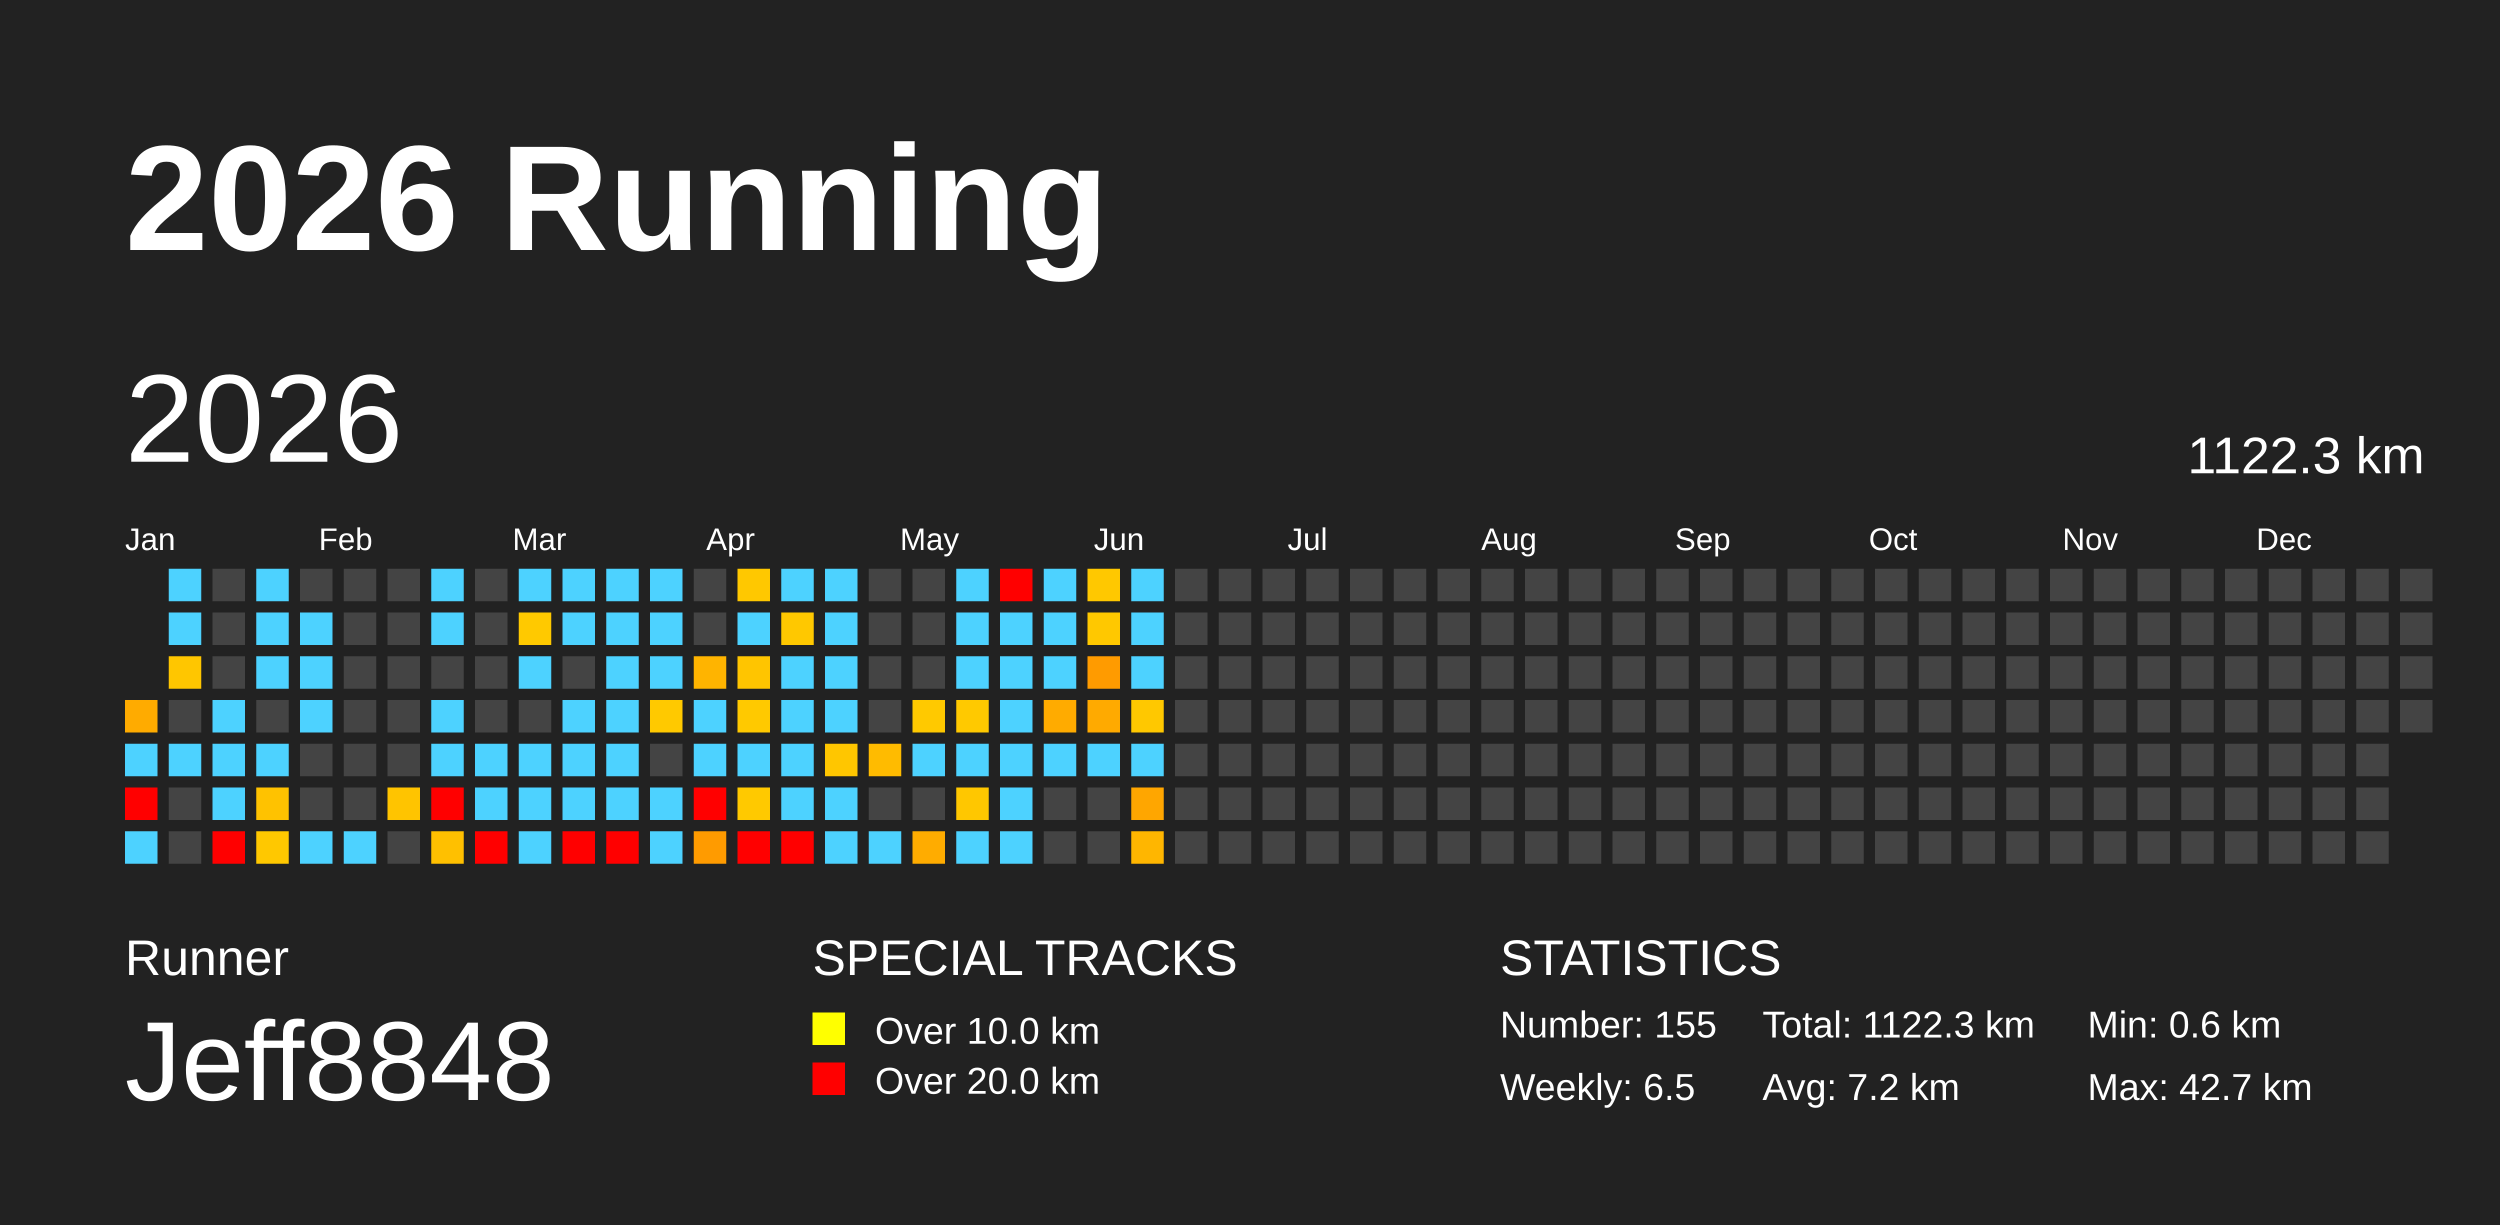
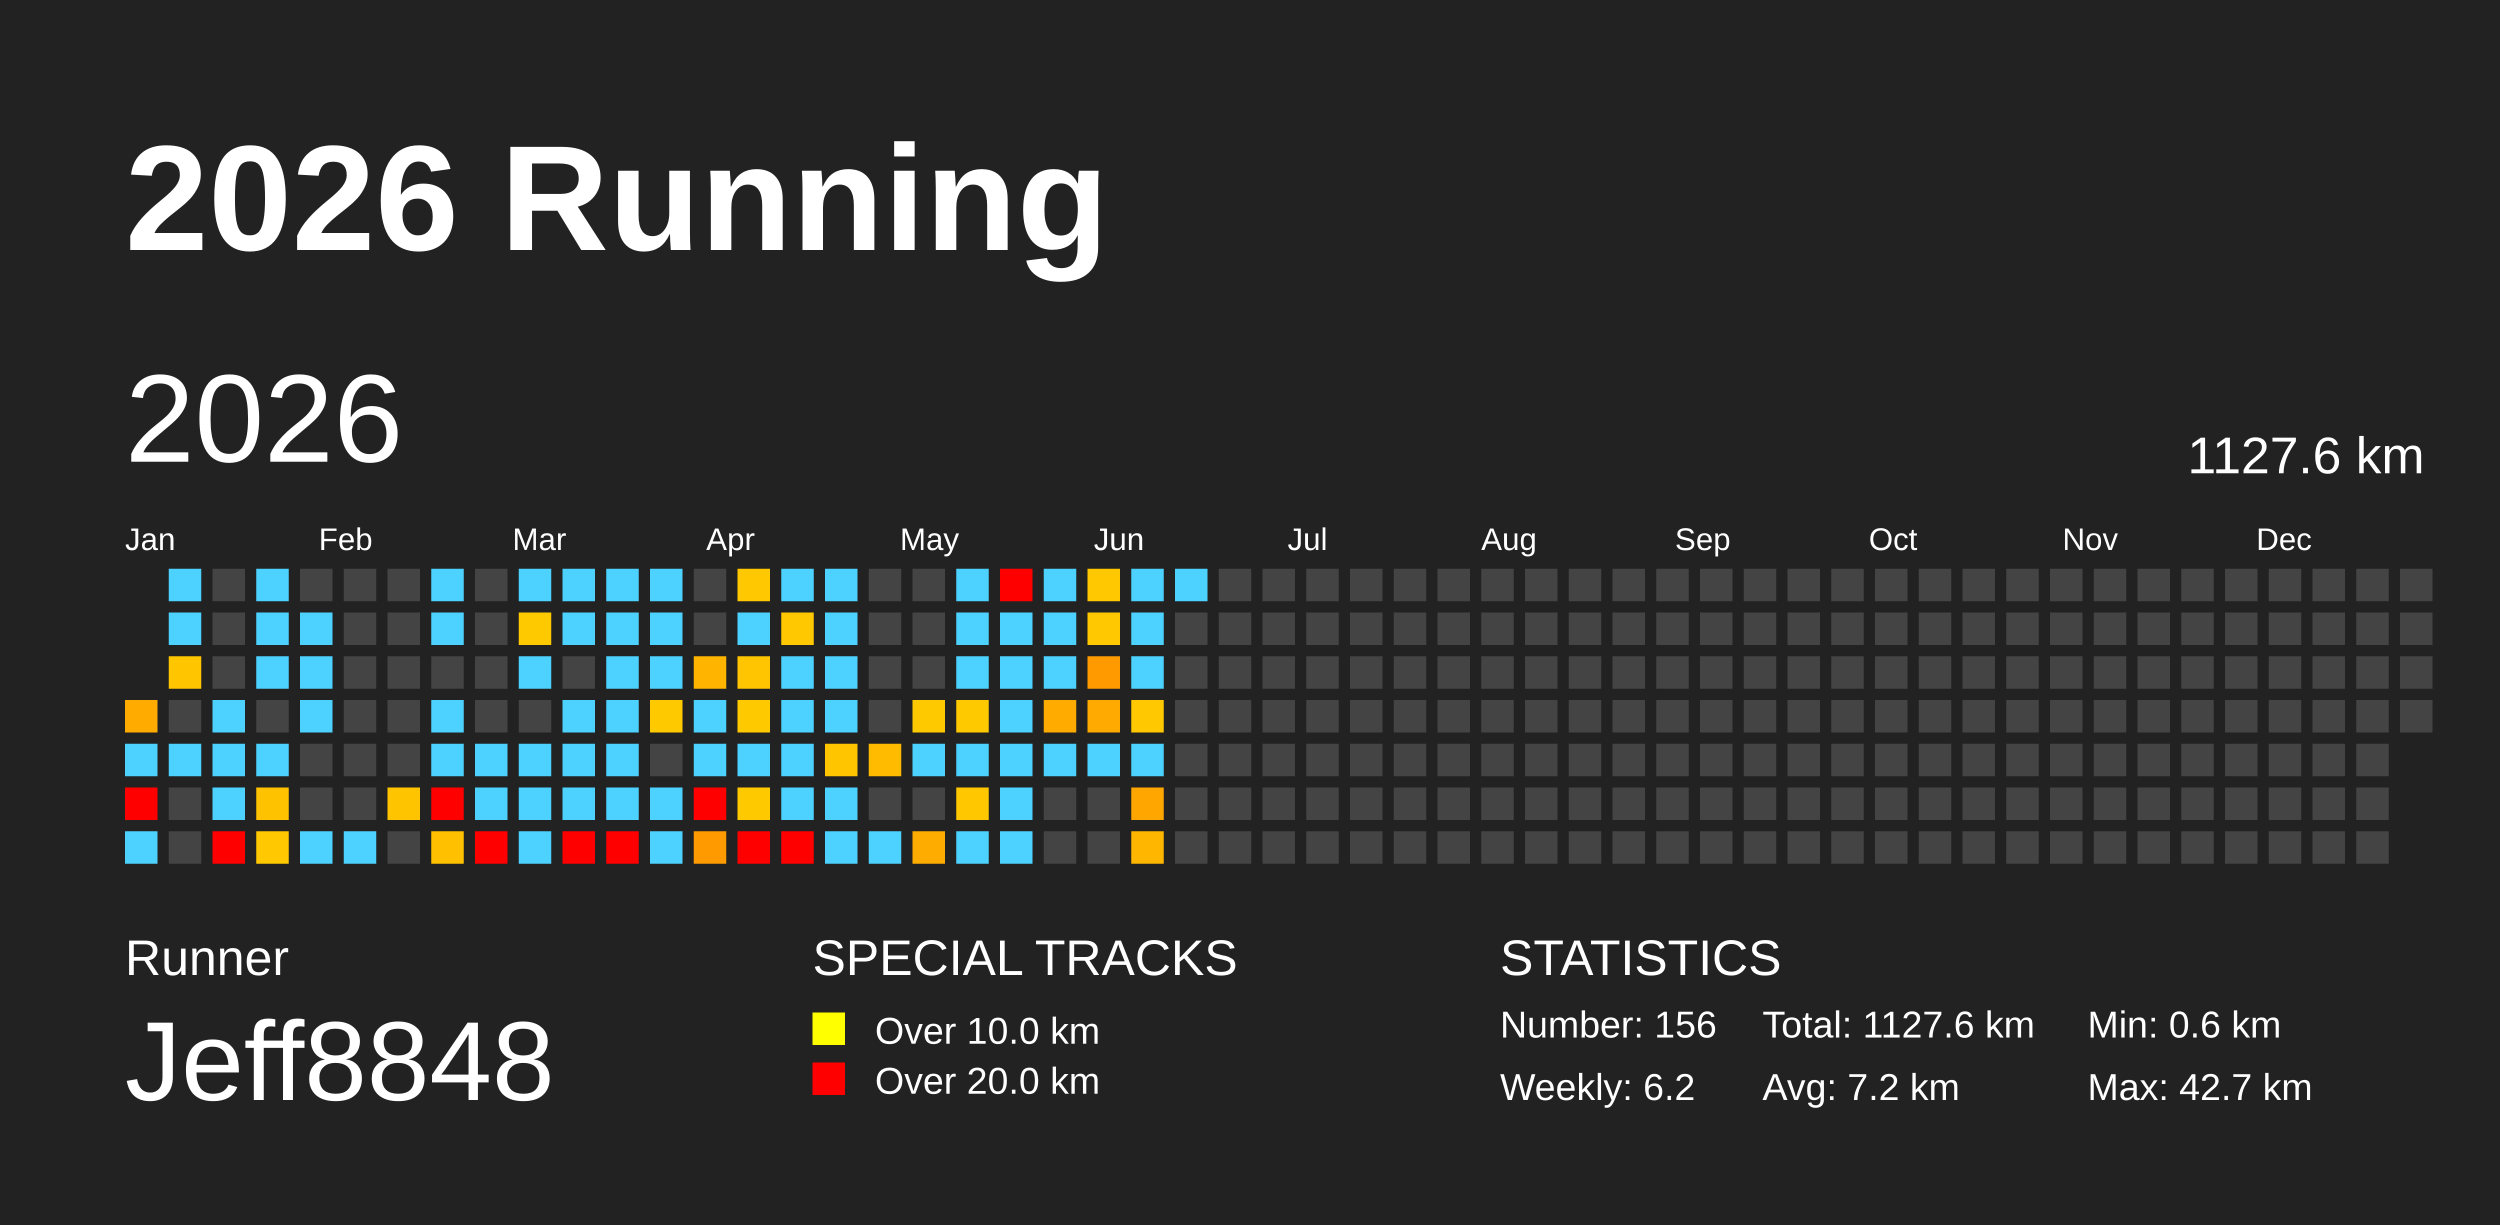
<svg xmlns="http://www.w3.org/2000/svg" baseProfile="full" height="98mm" version="1.1" viewBox="0,0,200,98" width="200mm">
  <defs />
  <rect fill="#222222" height="98" width="200" x="0" y="0" />
  <text fill="#FFFFFF" style="font-size:12px; font-family:Arial; font-weight:bold;" x="10" y="20">2026 Running</text>
  <text fill="#FFFFFF" style="font-size:4px; font-family:Arial" x="10" y="78">Runner</text>
  <text fill="#FFFFFF" style="font-size:9px; font-family:Arial" x="10" y="88">Jeff8848</text>
  <text fill="#FFFFFF" style="font-size:4px; font-family:Arial" x="65" y="78">SPECIAL TRACKS</text>
  <rect fill="yellow" height="2.6" width="2.6" x="65" y="81" />
  <text fill="#FFFFFF" style="font-size:3px; font-family:Arial" x="70" y="83.5">Over 10.0 km</text>
  <rect fill="red" height="2.6" width="2.6" x="65" y="85" />
  <text fill="#FFFFFF" style="font-size:3px; font-family:Arial" x="70" y="87.5">Over 20.0 km</text>
  <text fill="#FFFFFF" style="font-size:4px; font-family:Arial" x="120" y="78">STATISTICS</text>
-   <text fill="#FFFFFF" style="font-size:3px; font-family:Arial" x="120" y="83">Number: 155</text>
-   <text fill="#FFFFFF" style="font-size:3px; font-family:Arial" x="120" y="88">Weekly: 6.5</text>
-   <text fill="#FFFFFF" style="font-size:3px; font-family:Arial" x="141" y="83">Total: 1122.3 km</text>
+   <text fill="#FFFFFF" style="font-size:3px; font-family:Arial" x="120" y="83">Number: 156</text>
+   <text fill="#FFFFFF" style="font-size:3px; font-family:Arial" x="120" y="88">Weekly: 6.2</text>
+   <text fill="#FFFFFF" style="font-size:3px; font-family:Arial" x="141" y="83">Total: 1127.6 km</text>
  <text fill="#FFFFFF" style="font-size:3px; font-family:Arial" x="141" y="88">Avg: 7.2 km</text>
  <text fill="#FFFFFF" style="font-size:3px; font-family:Arial" x="167" y="83">Min: 0.6 km</text>
  <text fill="#FFFFFF" style="font-size:3px; font-family:Arial" x="167" y="88">Max: 42.7 km</text>
  <text dominant-baseline="hanging" fill="#FFFFFF" style="font-size:10.0px; font-family:Arial;" x="10" y="30">2026</text>
-   <text dominant-baseline="hanging" fill="#FFFFFF" style="font-size:4.125px; font-family:Arial;" x="175" y="35">1122.3 km</text>
+   <text dominant-baseline="hanging" fill="#FFFFFF" style="font-size:4.125px; font-family:Arial;" x="175" y="35">1127.6 km</text>
  <text fill="#FFFFFF" style="font-size:2.5px; font-family:Arial" x="10.0" y="44">Jan</text>
  <text fill="#FFFFFF" style="font-size:2.5px; font-family:Arial" x="25.5" y="44">Feb</text>
  <text fill="#FFFFFF" style="font-size:2.5px; font-family:Arial" x="41.0" y="44">Mar</text>
  <text fill="#FFFFFF" style="font-size:2.5px; font-family:Arial" x="56.5" y="44">Apr</text>
  <text fill="#FFFFFF" style="font-size:2.5px; font-family:Arial" x="72.0" y="44">May</text>
  <text fill="#FFFFFF" style="font-size:2.5px; font-family:Arial" x="87.5" y="44">Jun</text>
  <text fill="#FFFFFF" style="font-size:2.5px; font-family:Arial" x="103.0" y="44">Jul</text>
  <text fill="#FFFFFF" style="font-size:2.5px; font-family:Arial" x="118.5" y="44">Aug</text>
  <text fill="#FFFFFF" style="font-size:2.5px; font-family:Arial" x="134.0" y="44">Sep</text>
  <text fill="#FFFFFF" style="font-size:2.5px; font-family:Arial" x="149.5" y="44">Oct</text>
  <text fill="#FFFFFF" style="font-size:2.5px; font-family:Arial" x="165.0" y="44">Nov</text>
  <text fill="#FFFFFF" style="font-size:2.5px; font-family:Arial" x="180.5" y="44">Dec</text>
  <rect fill="#ffab00" height="2.6" width="2.6" x="10.0" y="56.0" />
  <rect fill="#4dd2ff" height="2.6" width="2.6" x="10.0" y="59.5" />
  <rect fill="red" height="2.6" width="2.6" x="10.0" y="63.0" />
  <rect fill="#4dd2ff" height="2.6" width="2.6" x="10.0" y="66.5" />
  <rect fill="#4dd2ff" height="2.6" width="2.6" x="13.5" y="45.5" />
  <rect fill="#4dd2ff" height="2.6" width="2.6" x="13.5" y="49.0" />
  <rect fill="#ffc600" height="2.6" width="2.6" x="13.5" y="52.5" />
  <rect fill="#444444" height="2.6" width="2.6" x="13.5" y="56.0" />
  <rect fill="#4dd2ff" height="2.6" width="2.6" x="13.5" y="59.5" />
  <rect fill="#444444" height="2.6" width="2.6" x="13.5" y="63.0" />
  <rect fill="#444444" height="2.6" width="2.6" x="13.5" y="66.5" />
  <rect fill="#444444" height="2.6" width="2.6" x="17.0" y="45.5" />
  <rect fill="#444444" height="2.6" width="2.6" x="17.0" y="49.0" />
  <rect fill="#444444" height="2.6" width="2.6" x="17.0" y="52.5" />
  <rect fill="#4dd2ff" height="2.6" width="2.6" x="17.0" y="56.0" />
  <rect fill="#4dd2ff" height="2.6" width="2.6" x="17.0" y="59.5" />
  <rect fill="#4dd2ff" height="2.6" width="2.6" x="17.0" y="63.0" />
  <rect fill="red" height="2.6" width="2.6" x="17.0" y="66.5" />
  <rect fill="#4dd2ff" height="2.6" width="2.6" x="20.5" y="45.5" />
  <rect fill="#4dd2ff" height="2.6" width="2.6" x="20.5" y="49.0" />
  <rect fill="#4dd2ff" height="2.6" width="2.6" x="20.5" y="52.5" />
  <rect fill="#444444" height="2.6" width="2.6" x="20.5" y="56.0" />
  <rect fill="#4dd2ff" height="2.6" width="2.6" x="20.5" y="59.5" />
  <rect fill="#ffc200" height="2.6" width="2.6" x="20.5" y="63.0" />
  <rect fill="#ffc800" height="2.6" width="2.6" x="20.5" y="66.5" />
  <rect fill="#444444" height="2.6" width="2.6" x="24.0" y="45.5" />
  <rect fill="#4dd2ff" height="2.6" width="2.6" x="24.0" y="49.0" />
  <rect fill="#4dd2ff" height="2.6" width="2.6" x="24.0" y="52.5" />
  <rect fill="#4dd2ff" height="2.6" width="2.6" x="24.0" y="56.0" />
  <rect fill="#444444" height="2.6" width="2.6" x="24.0" y="59.5" />
  <rect fill="#444444" height="2.6" width="2.6" x="24.0" y="63.0" />
  <rect fill="#4dd2ff" height="2.6" width="2.6" x="24.0" y="66.5" />
  <rect fill="#444444" height="2.6" width="2.6" x="27.5" y="45.5" />
  <rect fill="#444444" height="2.6" width="2.6" x="27.5" y="49.0" />
  <rect fill="#444444" height="2.6" width="2.6" x="27.5" y="52.5" />
  <rect fill="#444444" height="2.6" width="2.6" x="27.5" y="56.0" />
  <rect fill="#444444" height="2.6" width="2.6" x="27.5" y="59.5" />
  <rect fill="#444444" height="2.6" width="2.6" x="27.5" y="63.0" />
  <rect fill="#4dd2ff" height="2.6" width="2.6" x="27.5" y="66.5" />
  <rect fill="#444444" height="2.6" width="2.6" x="31.0" y="45.5" />
  <rect fill="#444444" height="2.6" width="2.6" x="31.0" y="49.0" />
  <rect fill="#444444" height="2.6" width="2.6" x="31.0" y="52.5" />
  <rect fill="#444444" height="2.6" width="2.6" x="31.0" y="56.0" />
  <rect fill="#444444" height="2.6" width="2.6" x="31.0" y="59.5" />
  <rect fill="#ffc400" height="2.6" width="2.6" x="31.0" y="63.0" />
  <rect fill="#444444" height="2.6" width="2.6" x="31.0" y="66.5" />
  <rect fill="#4dd2ff" height="2.6" width="2.6" x="34.5" y="45.5" />
  <rect fill="#4dd2ff" height="2.6" width="2.6" x="34.5" y="49.0" />
  <rect fill="#444444" height="2.6" width="2.6" x="34.5" y="52.5" />
  <rect fill="#4dd2ff" height="2.6" width="2.6" x="34.5" y="56.0" />
  <rect fill="#4dd2ff" height="2.6" width="2.6" x="34.5" y="59.5" />
  <rect fill="red" height="2.6" width="2.6" x="34.5" y="63.0" />
  <rect fill="#ffc000" height="2.6" width="2.6" x="34.5" y="66.5" />
  <rect fill="#444444" height="2.6" width="2.6" x="38.0" y="45.5" />
  <rect fill="#444444" height="2.6" width="2.6" x="38.0" y="49.0" />
  <rect fill="#444444" height="2.6" width="2.6" x="38.0" y="52.5" />
  <rect fill="#444444" height="2.6" width="2.6" x="38.0" y="56.0" />
  <rect fill="#4dd2ff" height="2.6" width="2.6" x="38.0" y="59.5" />
  <rect fill="#4dd2ff" height="2.6" width="2.6" x="38.0" y="63.0" />
  <rect fill="red" height="2.6" width="2.6" x="38.0" y="66.5" />
  <rect fill="#4dd2ff" height="2.6" width="2.6" x="41.5" y="45.5" />
  <rect fill="#ffc900" height="2.6" width="2.6" x="41.5" y="49.0" />
  <rect fill="#4dd2ff" height="2.6" width="2.6" x="41.5" y="52.5" />
  <rect fill="#444444" height="2.6" width="2.6" x="41.5" y="56.0" />
  <rect fill="#4dd2ff" height="2.6" width="2.6" x="41.5" y="59.5" />
  <rect fill="#4dd2ff" height="2.6" width="2.6" x="41.5" y="63.0" />
  <rect fill="#4dd2ff" height="2.6" width="2.6" x="41.5" y="66.5" />
  <rect fill="#4dd2ff" height="2.6" width="2.6" x="45.0" y="45.5" />
  <rect fill="#4dd2ff" height="2.6" width="2.6" x="45.0" y="49.0" />
  <rect fill="#444444" height="2.6" width="2.6" x="45.0" y="52.5" />
  <rect fill="#4dd2ff" height="2.6" width="2.6" x="45.0" y="56.0" />
  <rect fill="#4dd2ff" height="2.6" width="2.6" x="45.0" y="59.5" />
  <rect fill="#4dd2ff" height="2.6" width="2.6" x="45.0" y="63.0" />
  <rect fill="red" height="2.6" width="2.6" x="45.0" y="66.5" />
  <rect fill="#4dd2ff" height="2.6" width="2.6" x="48.5" y="45.5" />
  <rect fill="#4dd2ff" height="2.6" width="2.6" x="48.5" y="49.0" />
  <rect fill="#4dd2ff" height="2.6" width="2.6" x="48.5" y="52.5" />
  <rect fill="#4dd2ff" height="2.6" width="2.6" x="48.5" y="56.0" />
  <rect fill="#4dd2ff" height="2.6" width="2.6" x="48.5" y="59.5" />
  <rect fill="#4dd2ff" height="2.6" width="2.6" x="48.5" y="63.0" />
  <rect fill="red" height="2.6" width="2.6" x="48.5" y="66.5" />
  <rect fill="#4dd2ff" height="2.6" width="2.6" x="52.0" y="45.5" />
  <rect fill="#4dd2ff" height="2.6" width="2.6" x="52.0" y="49.0" />
  <rect fill="#4dd2ff" height="2.6" width="2.6" x="52.0" y="52.5" />
  <rect fill="#ffc900" height="2.6" width="2.6" x="52.0" y="56.0" />
  <rect fill="#444444" height="2.6" width="2.6" x="52.0" y="59.5" />
  <rect fill="#4dd2ff" height="2.6" width="2.6" x="52.0" y="63.0" />
  <rect fill="#4dd2ff" height="2.6" width="2.6" x="52.0" y="66.5" />
  <rect fill="#444444" height="2.6" width="2.6" x="55.5" y="45.5" />
  <rect fill="#444444" height="2.6" width="2.6" x="55.5" y="49.0" />
  <rect fill="#ffb400" height="2.6" width="2.6" x="55.5" y="52.5" />
  <rect fill="#4dd2ff" height="2.6" width="2.6" x="55.5" y="56.0" />
  <rect fill="#4dd2ff" height="2.6" width="2.6" x="55.5" y="59.5" />
  <rect fill="red" height="2.6" width="2.6" x="55.5" y="63.0" />
  <rect fill="#ff9b00" height="2.6" width="2.6" x="55.5" y="66.5" />
  <rect fill="#ffc800" height="2.6" width="2.6" x="59.0" y="45.5" />
  <rect fill="#4dd2ff" height="2.6" width="2.6" x="59.0" y="49.0" />
  <rect fill="#ffc500" height="2.6" width="2.6" x="59.0" y="52.5" />
  <rect fill="#ffc900" height="2.6" width="2.6" x="59.0" y="56.0" />
  <rect fill="#4dd2ff" height="2.6" width="2.6" x="59.0" y="59.5" />
  <rect fill="#ffc900" height="2.6" width="2.6" x="59.0" y="63.0" />
  <rect fill="red" height="2.6" width="2.6" x="59.0" y="66.5" />
  <rect fill="#4dd2ff" height="2.6" width="2.6" x="62.5" y="45.5" />
  <rect fill="#ffc800" height="2.6" width="2.6" x="62.5" y="49.0" />
  <rect fill="#4dd2ff" height="2.6" width="2.6" x="62.5" y="52.5" />
  <rect fill="#4dd2ff" height="2.6" width="2.6" x="62.5" y="56.0" />
  <rect fill="#4dd2ff" height="2.6" width="2.6" x="62.5" y="59.5" />
  <rect fill="#4dd2ff" height="2.6" width="2.6" x="62.5" y="63.0" />
  <rect fill="red" height="2.6" width="2.6" x="62.5" y="66.5" />
  <rect fill="#4dd2ff" height="2.6" width="2.6" x="66.0" y="45.5" />
  <rect fill="#4dd2ff" height="2.6" width="2.6" x="66.0" y="49.0" />
  <rect fill="#4dd2ff" height="2.6" width="2.6" x="66.0" y="52.5" />
  <rect fill="#4dd2ff" height="2.6" width="2.6" x="66.0" y="56.0" />
  <rect fill="#ffc600" height="2.6" width="2.6" x="66.0" y="59.5" />
  <rect fill="#4dd2ff" height="2.6" width="2.6" x="66.0" y="63.0" />
  <rect fill="#4dd2ff" height="2.6" width="2.6" x="66.0" y="66.5" />
  <rect fill="#444444" height="2.6" width="2.6" x="69.5" y="45.5" />
  <rect fill="#444444" height="2.6" width="2.6" x="69.5" y="49.0" />
  <rect fill="#444444" height="2.6" width="2.6" x="69.5" y="52.5" />
  <rect fill="#444444" height="2.6" width="2.6" x="69.5" y="56.0" />
  <rect fill="#ffbb00" height="2.6" width="2.6" x="69.5" y="59.5" />
  <rect fill="#444444" height="2.6" width="2.6" x="69.5" y="63.0" />
  <rect fill="#4dd2ff" height="2.6" width="2.6" x="69.5" y="66.5" />
  <rect fill="#444444" height="2.6" width="2.6" x="73.0" y="45.5" />
  <rect fill="#444444" height="2.6" width="2.6" x="73.0" y="49.0" />
  <rect fill="#444444" height="2.6" width="2.6" x="73.0" y="52.5" />
  <rect fill="#ffc900" height="2.6" width="2.6" x="73.0" y="56.0" />
  <rect fill="#4dd2ff" height="2.6" width="2.6" x="73.0" y="59.5" />
  <rect fill="#444444" height="2.6" width="2.6" x="73.0" y="63.0" />
  <rect fill="#ffac00" height="2.6" width="2.6" x="73.0" y="66.5" />
  <rect fill="#4dd2ff" height="2.6" width="2.6" x="76.5" y="45.5" />
  <rect fill="#4dd2ff" height="2.6" width="2.6" x="76.5" y="49.0" />
  <rect fill="#4dd2ff" height="2.6" width="2.6" x="76.5" y="52.5" />
  <rect fill="#ffc900" height="2.6" width="2.6" x="76.5" y="56.0" />
  <rect fill="#4dd2ff" height="2.6" width="2.6" x="76.5" y="59.5" />
  <rect fill="#ffc700" height="2.6" width="2.6" x="76.5" y="63.0" />
  <rect fill="#4dd2ff" height="2.6" width="2.6" x="76.5" y="66.5" />
  <rect fill="red" height="2.6" width="2.6" x="80.0" y="45.5" />
  <rect fill="#4dd2ff" height="2.6" width="2.6" x="80.0" y="49.0" />
  <rect fill="#4dd2ff" height="2.6" width="2.6" x="80.0" y="52.5" />
  <rect fill="#4dd2ff" height="2.6" width="2.6" x="80.0" y="56.0" />
  <rect fill="#4dd2ff" height="2.6" width="2.6" x="80.0" y="59.5" />
  <rect fill="#4dd2ff" height="2.6" width="2.6" x="80.0" y="63.0" />
  <rect fill="#4dd2ff" height="2.6" width="2.6" x="80.0" y="66.5" />
  <rect fill="#4dd2ff" height="2.6" width="2.6" x="83.5" y="45.5" />
  <rect fill="#4dd2ff" height="2.6" width="2.6" x="83.5" y="49.0" />
  <rect fill="#4dd2ff" height="2.6" width="2.6" x="83.5" y="52.5" />
  <rect fill="#ffab00" height="2.6" width="2.6" x="83.5" y="56.0" />
  <rect fill="#4dd2ff" height="2.6" width="2.6" x="83.5" y="59.5" />
  <rect fill="#444444" height="2.6" width="2.6" x="83.5" y="63.0" />
  <rect fill="#444444" height="2.6" width="2.6" x="83.5" y="66.5" />
  <rect fill="#ffc800" height="2.6" width="2.6" x="87.0" y="45.5" />
  <rect fill="#ffc800" height="2.6" width="2.6" x="87.0" y="49.0" />
  <rect fill="#ff9b00" height="2.6" width="2.6" x="87.0" y="52.5" />
  <rect fill="#ffaa00" height="2.6" width="2.6" x="87.0" y="56.0" />
  <rect fill="#4dd2ff" height="2.6" width="2.6" x="87.0" y="59.5" />
  <rect fill="#444444" height="2.6" width="2.6" x="87.0" y="63.0" />
  <rect fill="#444444" height="2.6" width="2.6" x="87.0" y="66.5" />
  <rect fill="#4dd2ff" height="2.6" width="2.6" x="90.5" y="45.5" />
  <rect fill="#4dd2ff" height="2.6" width="2.6" x="90.5" y="49.0" />
  <rect fill="#4dd2ff" height="2.6" width="2.6" x="90.5" y="52.5" />
  <rect fill="#ffc800" height="2.6" width="2.6" x="90.5" y="56.0" />
  <rect fill="#4dd2ff" height="2.6" width="2.6" x="90.5" y="59.5" />
  <rect fill="#ffa600" height="2.6" width="2.6" x="90.5" y="63.0" />
  <rect fill="#ffb600" height="2.6" width="2.6" x="90.5" y="66.5" />
-   <rect fill="#444444" height="2.6" width="2.6" x="94.0" y="45.5" />
+   <rect fill="#4dd2ff" height="2.6" width="2.6" x="94.0" y="45.5" />
  <rect fill="#444444" height="2.6" width="2.6" x="94.0" y="49.0" />
  <rect fill="#444444" height="2.6" width="2.6" x="94.0" y="52.5" />
  <rect fill="#444444" height="2.6" width="2.6" x="94.0" y="56.0" />
  <rect fill="#444444" height="2.6" width="2.6" x="94.0" y="59.5" />
  <rect fill="#444444" height="2.6" width="2.6" x="94.0" y="63.0" />
  <rect fill="#444444" height="2.6" width="2.6" x="94.0" y="66.5" />
  <rect fill="#444444" height="2.6" width="2.6" x="97.5" y="45.5" />
  <rect fill="#444444" height="2.6" width="2.6" x="97.5" y="49.0" />
  <rect fill="#444444" height="2.6" width="2.6" x="97.5" y="52.5" />
  <rect fill="#444444" height="2.6" width="2.6" x="97.5" y="56.0" />
  <rect fill="#444444" height="2.6" width="2.6" x="97.5" y="59.5" />
  <rect fill="#444444" height="2.6" width="2.6" x="97.5" y="63.0" />
  <rect fill="#444444" height="2.6" width="2.6" x="97.5" y="66.5" />
  <rect fill="#444444" height="2.6" width="2.6" x="101.0" y="45.5" />
  <rect fill="#444444" height="2.6" width="2.6" x="101.0" y="49.0" />
  <rect fill="#444444" height="2.6" width="2.6" x="101.0" y="52.5" />
  <rect fill="#444444" height="2.6" width="2.6" x="101.0" y="56.0" />
  <rect fill="#444444" height="2.6" width="2.6" x="101.0" y="59.5" />
  <rect fill="#444444" height="2.6" width="2.6" x="101.0" y="63.0" />
  <rect fill="#444444" height="2.6" width="2.6" x="101.0" y="66.5" />
  <rect fill="#444444" height="2.6" width="2.6" x="104.5" y="45.5" />
  <rect fill="#444444" height="2.6" width="2.6" x="104.5" y="49.0" />
  <rect fill="#444444" height="2.6" width="2.6" x="104.5" y="52.5" />
  <rect fill="#444444" height="2.6" width="2.6" x="104.5" y="56.0" />
  <rect fill="#444444" height="2.6" width="2.6" x="104.5" y="59.5" />
  <rect fill="#444444" height="2.6" width="2.6" x="104.5" y="63.0" />
  <rect fill="#444444" height="2.6" width="2.6" x="104.5" y="66.5" />
  <rect fill="#444444" height="2.6" width="2.6" x="108.0" y="45.5" />
  <rect fill="#444444" height="2.6" width="2.6" x="108.0" y="49.0" />
  <rect fill="#444444" height="2.6" width="2.6" x="108.0" y="52.5" />
  <rect fill="#444444" height="2.6" width="2.6" x="108.0" y="56.0" />
  <rect fill="#444444" height="2.6" width="2.6" x="108.0" y="59.5" />
  <rect fill="#444444" height="2.6" width="2.6" x="108.0" y="63.0" />
  <rect fill="#444444" height="2.6" width="2.6" x="108.0" y="66.5" />
  <rect fill="#444444" height="2.6" width="2.6" x="111.5" y="45.5" />
  <rect fill="#444444" height="2.6" width="2.6" x="111.5" y="49.0" />
  <rect fill="#444444" height="2.6" width="2.6" x="111.5" y="52.5" />
  <rect fill="#444444" height="2.6" width="2.6" x="111.5" y="56.0" />
  <rect fill="#444444" height="2.6" width="2.6" x="111.5" y="59.5" />
  <rect fill="#444444" height="2.6" width="2.6" x="111.5" y="63.0" />
  <rect fill="#444444" height="2.6" width="2.6" x="111.5" y="66.5" />
  <rect fill="#444444" height="2.6" width="2.6" x="115.0" y="45.5" />
  <rect fill="#444444" height="2.6" width="2.6" x="115.0" y="49.0" />
  <rect fill="#444444" height="2.6" width="2.6" x="115.0" y="52.5" />
  <rect fill="#444444" height="2.6" width="2.6" x="115.0" y="56.0" />
  <rect fill="#444444" height="2.6" width="2.6" x="115.0" y="59.5" />
  <rect fill="#444444" height="2.6" width="2.6" x="115.0" y="63.0" />
  <rect fill="#444444" height="2.6" width="2.6" x="115.0" y="66.5" />
  <rect fill="#444444" height="2.6" width="2.6" x="118.5" y="45.5" />
  <rect fill="#444444" height="2.6" width="2.6" x="118.5" y="49.0" />
  <rect fill="#444444" height="2.6" width="2.6" x="118.5" y="52.5" />
  <rect fill="#444444" height="2.6" width="2.6" x="118.5" y="56.0" />
  <rect fill="#444444" height="2.6" width="2.6" x="118.5" y="59.5" />
  <rect fill="#444444" height="2.6" width="2.6" x="118.5" y="63.0" />
  <rect fill="#444444" height="2.6" width="2.6" x="118.5" y="66.5" />
  <rect fill="#444444" height="2.6" width="2.6" x="122.0" y="45.5" />
  <rect fill="#444444" height="2.6" width="2.6" x="122.0" y="49.0" />
  <rect fill="#444444" height="2.6" width="2.6" x="122.0" y="52.5" />
  <rect fill="#444444" height="2.6" width="2.6" x="122.0" y="56.0" />
  <rect fill="#444444" height="2.6" width="2.6" x="122.0" y="59.5" />
  <rect fill="#444444" height="2.6" width="2.6" x="122.0" y="63.0" />
  <rect fill="#444444" height="2.6" width="2.6" x="122.0" y="66.5" />
  <rect fill="#444444" height="2.6" width="2.6" x="125.5" y="45.5" />
  <rect fill="#444444" height="2.6" width="2.6" x="125.5" y="49.0" />
  <rect fill="#444444" height="2.6" width="2.6" x="125.5" y="52.5" />
  <rect fill="#444444" height="2.6" width="2.6" x="125.5" y="56.0" />
  <rect fill="#444444" height="2.6" width="2.6" x="125.5" y="59.5" />
  <rect fill="#444444" height="2.6" width="2.6" x="125.5" y="63.0" />
  <rect fill="#444444" height="2.6" width="2.6" x="125.5" y="66.5" />
  <rect fill="#444444" height="2.6" width="2.6" x="129.0" y="45.5" />
  <rect fill="#444444" height="2.6" width="2.6" x="129.0" y="49.0" />
  <rect fill="#444444" height="2.6" width="2.6" x="129.0" y="52.5" />
  <rect fill="#444444" height="2.6" width="2.6" x="129.0" y="56.0" />
  <rect fill="#444444" height="2.6" width="2.6" x="129.0" y="59.5" />
  <rect fill="#444444" height="2.6" width="2.6" x="129.0" y="63.0" />
  <rect fill="#444444" height="2.6" width="2.6" x="129.0" y="66.5" />
  <rect fill="#444444" height="2.6" width="2.6" x="132.5" y="45.5" />
  <rect fill="#444444" height="2.6" width="2.6" x="132.5" y="49.0" />
  <rect fill="#444444" height="2.6" width="2.6" x="132.5" y="52.5" />
  <rect fill="#444444" height="2.6" width="2.6" x="132.5" y="56.0" />
  <rect fill="#444444" height="2.6" width="2.6" x="132.5" y="59.5" />
  <rect fill="#444444" height="2.6" width="2.6" x="132.5" y="63.0" />
  <rect fill="#444444" height="2.6" width="2.6" x="132.5" y="66.5" />
  <rect fill="#444444" height="2.6" width="2.6" x="136.0" y="45.5" />
  <rect fill="#444444" height="2.6" width="2.6" x="136.0" y="49.0" />
  <rect fill="#444444" height="2.6" width="2.6" x="136.0" y="52.5" />
  <rect fill="#444444" height="2.6" width="2.6" x="136.0" y="56.0" />
  <rect fill="#444444" height="2.6" width="2.6" x="136.0" y="59.5" />
  <rect fill="#444444" height="2.6" width="2.6" x="136.0" y="63.0" />
  <rect fill="#444444" height="2.6" width="2.6" x="136.0" y="66.5" />
  <rect fill="#444444" height="2.6" width="2.6" x="139.5" y="45.5" />
  <rect fill="#444444" height="2.6" width="2.6" x="139.5" y="49.0" />
  <rect fill="#444444" height="2.6" width="2.6" x="139.5" y="52.5" />
  <rect fill="#444444" height="2.6" width="2.6" x="139.5" y="56.0" />
  <rect fill="#444444" height="2.6" width="2.6" x="139.5" y="59.5" />
  <rect fill="#444444" height="2.6" width="2.6" x="139.5" y="63.0" />
  <rect fill="#444444" height="2.6" width="2.6" x="139.5" y="66.5" />
  <rect fill="#444444" height="2.6" width="2.6" x="143.0" y="45.5" />
  <rect fill="#444444" height="2.6" width="2.6" x="143.0" y="49.0" />
  <rect fill="#444444" height="2.6" width="2.6" x="143.0" y="52.5" />
  <rect fill="#444444" height="2.6" width="2.6" x="143.0" y="56.0" />
  <rect fill="#444444" height="2.6" width="2.6" x="143.0" y="59.5" />
  <rect fill="#444444" height="2.6" width="2.6" x="143.0" y="63.0" />
  <rect fill="#444444" height="2.6" width="2.6" x="143.0" y="66.5" />
  <rect fill="#444444" height="2.6" width="2.6" x="146.5" y="45.5" />
  <rect fill="#444444" height="2.6" width="2.6" x="146.5" y="49.0" />
  <rect fill="#444444" height="2.6" width="2.6" x="146.5" y="52.5" />
  <rect fill="#444444" height="2.6" width="2.6" x="146.5" y="56.0" />
  <rect fill="#444444" height="2.6" width="2.6" x="146.5" y="59.5" />
  <rect fill="#444444" height="2.6" width="2.6" x="146.5" y="63.0" />
  <rect fill="#444444" height="2.6" width="2.6" x="146.5" y="66.5" />
  <rect fill="#444444" height="2.6" width="2.6" x="150.0" y="45.5" />
  <rect fill="#444444" height="2.6" width="2.6" x="150.0" y="49.0" />
  <rect fill="#444444" height="2.6" width="2.6" x="150.0" y="52.5" />
  <rect fill="#444444" height="2.6" width="2.6" x="150.0" y="56.0" />
  <rect fill="#444444" height="2.6" width="2.6" x="150.0" y="59.5" />
  <rect fill="#444444" height="2.6" width="2.6" x="150.0" y="63.0" />
  <rect fill="#444444" height="2.6" width="2.6" x="150.0" y="66.5" />
  <rect fill="#444444" height="2.6" width="2.6" x="153.5" y="45.5" />
  <rect fill="#444444" height="2.6" width="2.6" x="153.5" y="49.0" />
  <rect fill="#444444" height="2.6" width="2.6" x="153.5" y="52.5" />
  <rect fill="#444444" height="2.6" width="2.6" x="153.5" y="56.0" />
  <rect fill="#444444" height="2.6" width="2.6" x="153.5" y="59.5" />
  <rect fill="#444444" height="2.6" width="2.6" x="153.5" y="63.0" />
  <rect fill="#444444" height="2.6" width="2.6" x="153.5" y="66.5" />
  <rect fill="#444444" height="2.6" width="2.6" x="157.0" y="45.5" />
  <rect fill="#444444" height="2.6" width="2.6" x="157.0" y="49.0" />
  <rect fill="#444444" height="2.6" width="2.6" x="157.0" y="52.5" />
  <rect fill="#444444" height="2.6" width="2.6" x="157.0" y="56.0" />
  <rect fill="#444444" height="2.6" width="2.6" x="157.0" y="59.5" />
  <rect fill="#444444" height="2.6" width="2.6" x="157.0" y="63.0" />
  <rect fill="#444444" height="2.6" width="2.6" x="157.0" y="66.5" />
  <rect fill="#444444" height="2.6" width="2.6" x="160.5" y="45.5" />
  <rect fill="#444444" height="2.6" width="2.6" x="160.5" y="49.0" />
  <rect fill="#444444" height="2.6" width="2.6" x="160.5" y="52.5" />
  <rect fill="#444444" height="2.6" width="2.6" x="160.5" y="56.0" />
  <rect fill="#444444" height="2.6" width="2.6" x="160.5" y="59.5" />
  <rect fill="#444444" height="2.6" width="2.6" x="160.5" y="63.0" />
  <rect fill="#444444" height="2.6" width="2.6" x="160.5" y="66.5" />
  <rect fill="#444444" height="2.6" width="2.6" x="164.0" y="45.5" />
  <rect fill="#444444" height="2.6" width="2.6" x="164.0" y="49.0" />
  <rect fill="#444444" height="2.6" width="2.6" x="164.0" y="52.5" />
  <rect fill="#444444" height="2.6" width="2.6" x="164.0" y="56.0" />
  <rect fill="#444444" height="2.6" width="2.6" x="164.0" y="59.5" />
  <rect fill="#444444" height="2.6" width="2.6" x="164.0" y="63.0" />
  <rect fill="#444444" height="2.6" width="2.6" x="164.0" y="66.5" />
  <rect fill="#444444" height="2.6" width="2.6" x="167.5" y="45.5" />
  <rect fill="#444444" height="2.6" width="2.6" x="167.5" y="49.0" />
  <rect fill="#444444" height="2.6" width="2.6" x="167.5" y="52.5" />
  <rect fill="#444444" height="2.6" width="2.6" x="167.5" y="56.0" />
  <rect fill="#444444" height="2.6" width="2.6" x="167.5" y="59.5" />
  <rect fill="#444444" height="2.6" width="2.6" x="167.5" y="63.0" />
  <rect fill="#444444" height="2.6" width="2.6" x="167.5" y="66.5" />
  <rect fill="#444444" height="2.6" width="2.6" x="171.0" y="45.5" />
  <rect fill="#444444" height="2.6" width="2.6" x="171.0" y="49.0" />
  <rect fill="#444444" height="2.6" width="2.6" x="171.0" y="52.5" />
  <rect fill="#444444" height="2.6" width="2.6" x="171.0" y="56.0" />
  <rect fill="#444444" height="2.6" width="2.6" x="171.0" y="59.5" />
  <rect fill="#444444" height="2.6" width="2.6" x="171.0" y="63.0" />
  <rect fill="#444444" height="2.6" width="2.6" x="171.0" y="66.5" />
  <rect fill="#444444" height="2.6" width="2.6" x="174.5" y="45.5" />
  <rect fill="#444444" height="2.6" width="2.6" x="174.5" y="49.0" />
  <rect fill="#444444" height="2.6" width="2.6" x="174.5" y="52.5" />
  <rect fill="#444444" height="2.6" width="2.6" x="174.5" y="56.0" />
  <rect fill="#444444" height="2.6" width="2.6" x="174.5" y="59.5" />
  <rect fill="#444444" height="2.6" width="2.6" x="174.5" y="63.0" />
  <rect fill="#444444" height="2.6" width="2.6" x="174.5" y="66.5" />
  <rect fill="#444444" height="2.6" width="2.6" x="178.0" y="45.5" />
  <rect fill="#444444" height="2.6" width="2.6" x="178.0" y="49.0" />
  <rect fill="#444444" height="2.6" width="2.6" x="178.0" y="52.5" />
  <rect fill="#444444" height="2.6" width="2.6" x="178.0" y="56.0" />
  <rect fill="#444444" height="2.6" width="2.6" x="178.0" y="59.5" />
  <rect fill="#444444" height="2.6" width="2.6" x="178.0" y="63.0" />
  <rect fill="#444444" height="2.6" width="2.6" x="178.0" y="66.5" />
  <rect fill="#444444" height="2.6" width="2.6" x="181.5" y="45.5" />
  <rect fill="#444444" height="2.6" width="2.6" x="181.5" y="49.0" />
  <rect fill="#444444" height="2.6" width="2.6" x="181.5" y="52.5" />
  <rect fill="#444444" height="2.6" width="2.6" x="181.5" y="56.0" />
  <rect fill="#444444" height="2.6" width="2.6" x="181.5" y="59.5" />
  <rect fill="#444444" height="2.6" width="2.6" x="181.5" y="63.0" />
  <rect fill="#444444" height="2.6" width="2.6" x="181.5" y="66.5" />
  <rect fill="#444444" height="2.6" width="2.6" x="185.0" y="45.5" />
  <rect fill="#444444" height="2.6" width="2.6" x="185.0" y="49.0" />
  <rect fill="#444444" height="2.6" width="2.6" x="185.0" y="52.5" />
  <rect fill="#444444" height="2.6" width="2.6" x="185.0" y="56.0" />
  <rect fill="#444444" height="2.6" width="2.6" x="185.0" y="59.5" />
  <rect fill="#444444" height="2.6" width="2.6" x="185.0" y="63.0" />
  <rect fill="#444444" height="2.6" width="2.6" x="185.0" y="66.5" />
  <rect fill="#444444" height="2.6" width="2.6" x="188.5" y="45.5" />
  <rect fill="#444444" height="2.6" width="2.6" x="188.5" y="49.0" />
  <rect fill="#444444" height="2.6" width="2.6" x="188.5" y="52.5" />
  <rect fill="#444444" height="2.6" width="2.6" x="188.5" y="56.0" />
  <rect fill="#444444" height="2.6" width="2.6" x="188.5" y="59.5" />
  <rect fill="#444444" height="2.6" width="2.6" x="188.5" y="63.0" />
  <rect fill="#444444" height="2.6" width="2.6" x="188.5" y="66.5" />
  <rect fill="#444444" height="2.6" width="2.6" x="192.0" y="45.5" />
  <rect fill="#444444" height="2.6" width="2.6" x="192.0" y="49.0" />
  <rect fill="#444444" height="2.6" width="2.6" x="192.0" y="52.5" />
  <rect fill="#444444" height="2.6" width="2.6" x="192.0" y="56.0" />
</svg>
